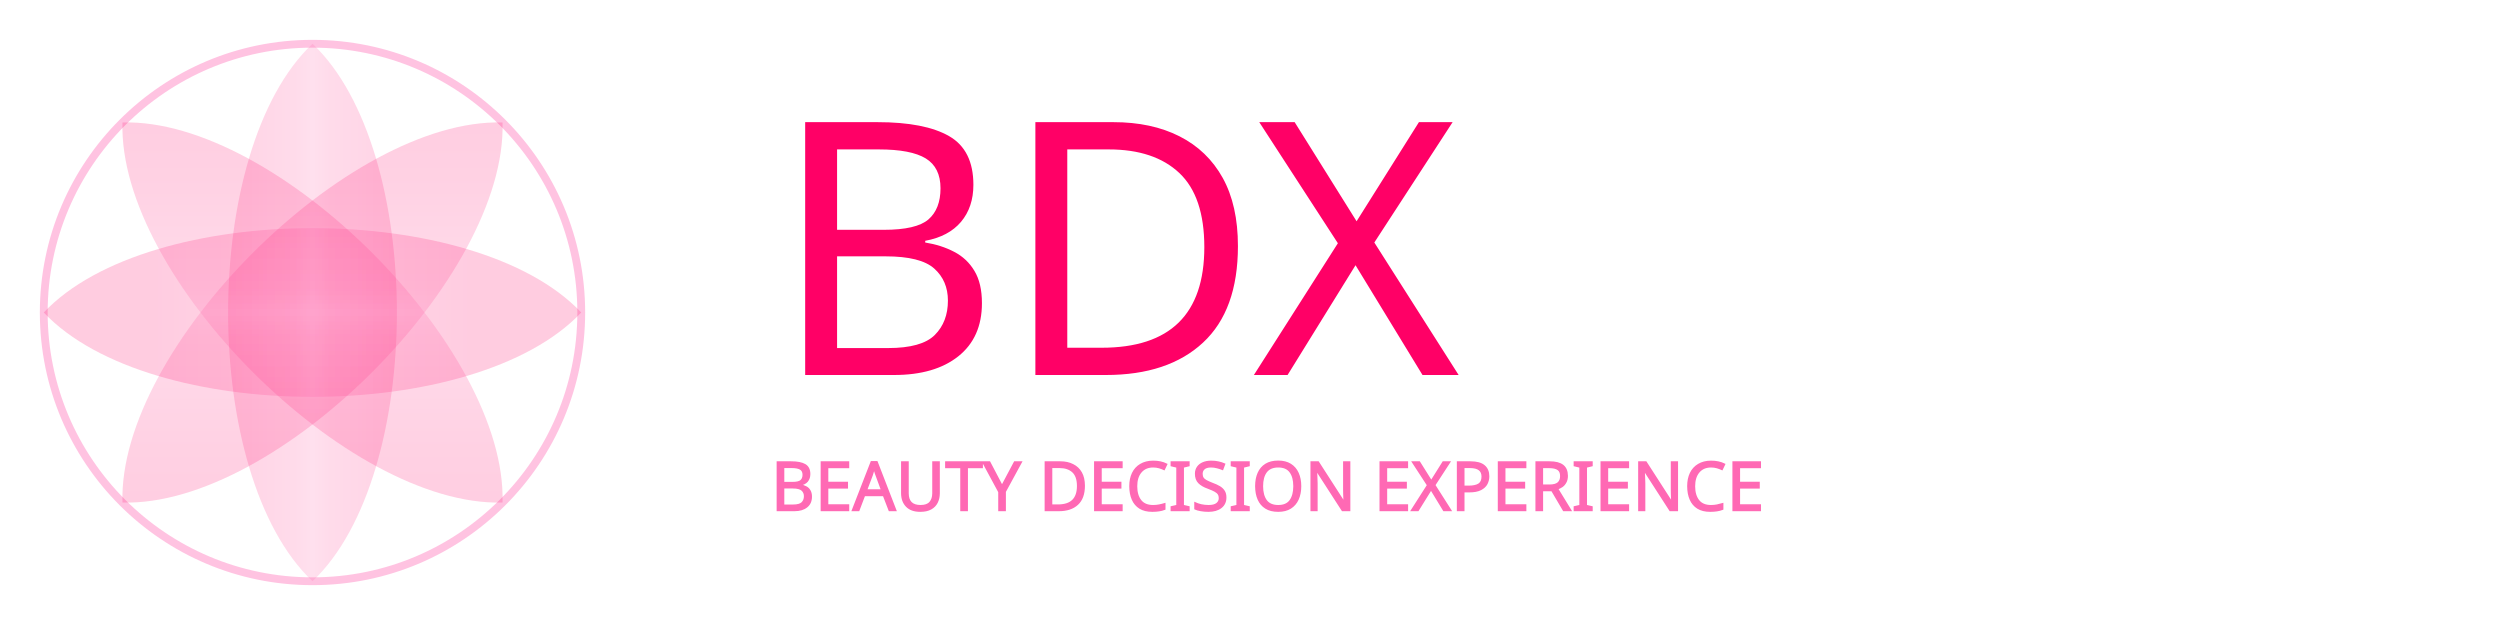
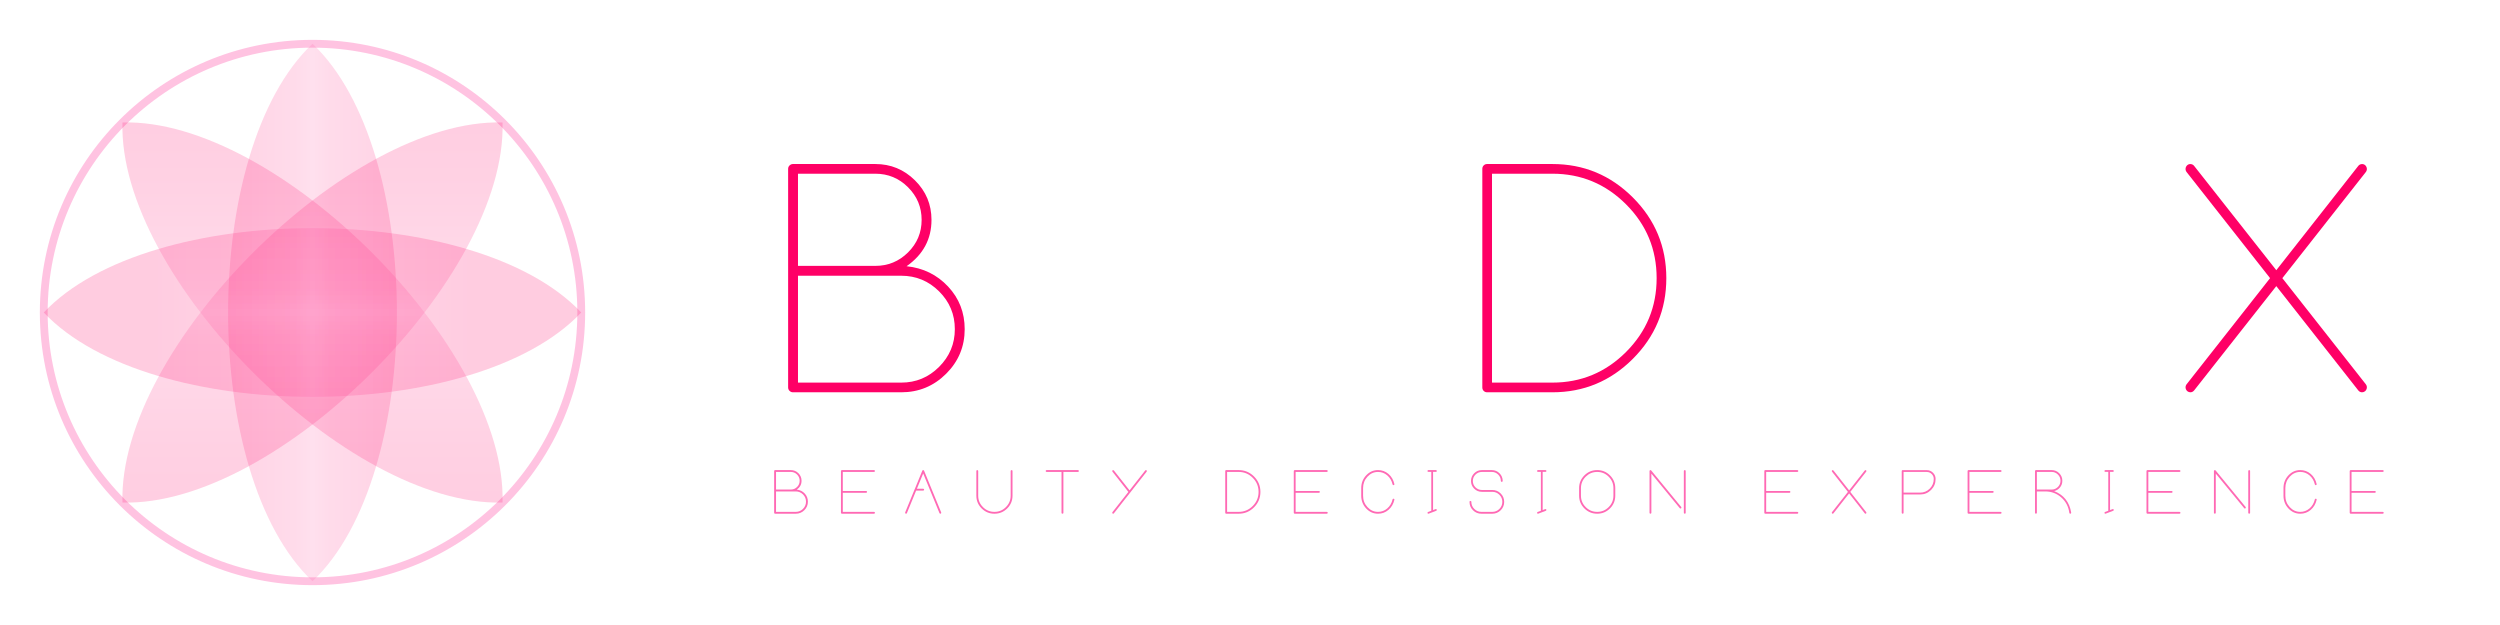
<svg xmlns="http://www.w3.org/2000/svg" viewBox="0 0 480 120">
  <defs>
    <linearGradient id="g0" gradientUnits="userSpaceOnUse" x1="50" y1="100" x2="150" y2="100">
      <stop offset="0%" stop-color="#FF0066" />
      <stop offset="20%" stop-color="#FF1A75" />
      <stop offset="45%" stop-color="#FF4D99" />
      <stop offset="50%" stop-color="#FF66AA" />
      <stop offset="55%" stop-color="#FF4D99" />
      <stop offset="80%" stop-color="#FF1A75" />
      <stop offset="100%" stop-color="#FF0066" />
    </linearGradient>
    <linearGradient id="g45" gradientUnits="userSpaceOnUse" x1="50" y1="50" x2="150" y2="150">
      <stop offset="0%" stop-color="#FF0066" />
      <stop offset="20%" stop-color="#FF1A75" />
      <stop offset="45%" stop-color="#FF4D99" />
      <stop offset="50%" stop-color="#FF66AA" />
      <stop offset="55%" stop-color="#FF4D99" />
      <stop offset="80%" stop-color="#FF1A75" />
      <stop offset="100%" stop-color="#FF0066" />
    </linearGradient>
    <linearGradient id="g90" gradientUnits="userSpaceOnUse" x1="100" y1="50" x2="100" y2="150">
      <stop offset="0%" stop-color="#FF0066" />
      <stop offset="20%" stop-color="#FF1A75" />
      <stop offset="45%" stop-color="#FF4D99" />
      <stop offset="50%" stop-color="#FF66AA" />
      <stop offset="55%" stop-color="#FF4D99" />
      <stop offset="80%" stop-color="#FF1A75" />
      <stop offset="100%" stop-color="#FF0066" />
    </linearGradient>
    <linearGradient id="g135" gradientUnits="userSpaceOnUse" x1="150" y1="50" x2="50" y2="150">
      <stop offset="0%" stop-color="#FF0066" />
      <stop offset="20%" stop-color="#FF1A75" />
      <stop offset="45%" stop-color="#FF4D99" />
      <stop offset="50%" stop-color="#FF66AA" />
      <stop offset="55%" stop-color="#FF4D99" />
      <stop offset="80%" stop-color="#FF1A75" />
      <stop offset="100%" stop-color="#FF0066" />
    </linearGradient>
  </defs>
  <svg x="0" y="0" width="120" height="120" viewBox="0 0 200 200">
    <circle cx="100" cy="100" r="86" fill="none" stroke="#FF69B4" stroke-width="2.5" stroke-opacity="0.4" />
    <path d="M 100,14 C 136,48 136,152 100,186 C 64,152 64,48 100,14 Z" fill="url(#g0)" fill-opacity="0.2" />
    <path d="M 100,14 C 136,48 136,152 100,186 C 64,152 64,48 100,14 Z" transform="rotate(45, 100, 100)" fill="url(#g45)" fill-opacity="0.2" />
    <path d="M 100,14 C 136,48 136,152 100,186 C 64,152 64,48 100,14 Z" transform="rotate(90, 100, 100)" fill="url(#g90)" fill-opacity="0.2" />
    <path d="M 100,14 C 136,48 136,152 100,186 C 64,152 64,48 100,14 Z" transform="rotate(135, 100, 100)" fill="url(#g135)" fill-opacity="0.2" />
  </svg>
-   <text x="148" y="72" font-family="'116angmuburi', sans-serif" font-size="68" fill="#FF0066" textLength="310" lengthAdjust="spacing">BDX</text>
-   <text x="148" y="98" font-family="'116angmuburi', sans-serif" font-size="13" fill="#FF69B4" textLength="310" lengthAdjust="spacing" stroke="#FF69B4" stroke-width="0.3">BEAUTY DECISION EXPERIENCE</text>
+   <g>
+     <path d="M785 629Q929 614 1025.0 511.5Q1121 409 1121 265Q1121 114 1013.5 7.0Q906 -100 754 -100H128Q117 -100 108.5 -92.0Q100 -84 100 -72V602V1192Q100 1204 108.5 1212.0Q117 1220 128 1220H604Q738 1220 833.5 1125.5Q929 1031 929 897Q929 730 785 629ZM157 1164V631H604Q715 631 793.5 709.0Q872 787 872 897Q872 1007 793.5 1085.5Q715 1164 604 1164ZM754 -44Q882 -44 973.0 47.0Q1064 138 1064 265Q1064 393 973.0 483.5Q882 574 754 574H604H157V-44Z" transform="translate(148,72) scale(0.033203,-0.033203)" fill="#FF0066" />
+     <path d="M505 1220Q777 1220 970.5 1026.5Q1164 833 1164 560Q1164 287 970.5 93.5Q777 -100 505 -100H128Q116 -100 108.0 -92.0Q100 -84 100 -72V1192Q100 1204 108.0 1212.0Q116 1220 128 1220ZM505 -44Q754 -44 931.0 133.0Q1108 310 1108 560Q1108 810 931.0 987.0Q754 1164 505 1164H156V-44Z" transform="translate(281.2852,72) scale(0.033203,-0.033203)" fill="#FF0066" />
+     <path d="M1138 1214Q1147 1206 1148.5 1195.0Q1150 1184 1143 1174L660 560L1143 -54Q1150 -64 1148.5 -75.0Q1147 -86 1138 -94Q1130 -100 1121 -100Q1108 -100 1099 -89L625 514L150 -89Q141 -100 128 -100Q119 -100 111 -94Q102 -86 100.5 -75.0Q99 -64 106 -54L589 560L106 1174Q99 1184 100.5 1195.0Q102 1206 111 1214Q120 1221 131.5 1219.5Q143 1218 150 1209L625 606L1099 1209Q1106 1218 1117.5 1219.5Q1129 1221 1138 1214Z" transform="translate(416.2969,72) scale(0.033203,-0.033203)" fill="#FF0066" />
+   </g>
+   <g>
+     <path d="M785 629Q929 614 1025.0 511.5Q1121 409 1121 265Q1121 114 1013.5 7.0Q906 -100 754 -100H128Q117 -100 108.5 -92.0Q100 -84 100 -72V602V1192Q100 1204 108.5 1212.0Q117 1220 128 1220H604Q738 1220 833.5 1125.5Q929 1031 929 897Q929 730 785 629ZM157 1164V631H604Q715 631 793.5 709.0Q872 787 872 897Q872 1007 793.5 1085.5Q715 1164 604 1164ZM754 -44Q882 -44 973.0 47.0Q1064 138 1064 265Q1064 393 973.0 483.5Q882 574 754 574H604H157V-44Z" transform="translate(148,98) scale(0.006348,-0.006348)" fill="#FF69B4" stroke="#FF69B4" stroke-width="0.3" />
+     <path d="M1100 1164H156V588H861Q873 588 881.0 580.0Q889 572 889 560Q889 548 881.0 540.0Q873 532 861 532H156V-44H1100Q1112 -44 1120.0 -52.0Q1128 -60 1128 -72Q1128 -84 1120.0 -92.0Q1112 -100 1100 -100H128Q116 -100 108.0 -92.0Q100 -84 100 -72V1192Q100 1204 108.0 1212.0Q116 1220 128 1220H1100Q1112 1220 1120.0 1212.0Q1128 1204 1128 1192Q1128 1180 1120.0 1172.0Q1112 1164 1100 1164Z" transform="translate(160.8291,98) scale(0.006348,-0.006348)" fill="#FF69B4" stroke="#FF69B4" stroke-width="0.3" />
+     <path d="M573 1203 1092 -61Q1096 -72 1091.5 -82.5Q1087 -93 1076 -98Q1065 -102 1055.0 -97.5Q1045 -93 1040 -83L547 1118L357 656H548Q560 656 568.0 648.0Q576 640 576 628Q576 616 568.0 608.0Q560 600 548 600H334L54 -83Q45 -100 28 -100Q23 -100 18 -98Q7 -93 2.5 -82.5Q-2 -72 2 -61L289 639Q289 639 290 639Q290 639 290 639L521 1203Q530 1220 547 1220Q564 1220 573 1203Z" transform="translate(173.7788,98) scale(0.006348,-0.006348)" fill="#FF69B4" stroke="#FF69B4" stroke-width="0.3" />
+     <path d="M1166 1220Q1177 1220 1185.5 1212.0Q1194 1204 1194 1192V446Q1194 220 1033.5 60.0Q873 -100 647 -100Q421 -100 260.5 60.0Q100 220 100 446V1192Q100 1204 108.5 1212.0Q117 1220 128 1220Q140 1220 148.0 1212.0Q156 1204 156 1192V446Q156 244 300.0 100.0Q444 -44 647 -44Q850 -44 994.0 100.0Q1138 244 1138 446V1192Q1138 1204 1146.0 1212.0Q1154 1220 1166 1220Z" transform="translate(186.8237,98) scale(0.006348,-0.006348)" fill="#FF69B4" stroke="#FF69B4" stroke-width="0.3" />
+     <path d="M1077 1220Q1089 1220 1097.0 1212.0Q1105 1204 1105 1192Q1105 1180 1097.0 1172.0Q1089 1164 1077 1164H636V-72Q636 -84 627.5 -92.0Q619 -100 608 -100Q596 -100 587.5 -92.0Q579 -84 579 -72V1164H128Q116 1164 108.0 1172.0Q100 1180 100 1192Q100 1204 108.0 1212.0Q116 1220 128 1220Z" transform="translate(200.1353,98) scale(0.006348,-0.006348)" fill="#FF69B4" stroke="#FF69B4" stroke-width="0.3" />
+     <path d="M1099 1209Q1106 1218 1117.5 1219.5Q1129 1221 1138 1214Q1147 1206 1148.5 1195.0Q1150 1184 1143 1174L150 -89Q141 -100 128 -100Q119 -100 111 -94Q102 -86 100.5 -75.0Q99 -64 106 -54L589 560L106 1174Q99 1184 100.5 1195.0Q102 1206 111 1214Q120 1221 131.5 1219.5Q143 1218 150 1209L625 606Z" transform="translate(212.9072,98) scale(0.006348,-0.006348)" fill="#FF69B4" stroke="#FF69B4" stroke-width="0.3" />
+     <path d="M505 1220Q777 1220 970.5 1026.5Q1164 833 1164 560Q1164 287 970.5 93.5Q777 -100 505 -100H128Q116 -100 108.0 -92.0Q100 -84 100 -72V1192Q100 1204 108.0 1212.0Q116 1220 128 1220ZM505 -44Q754 -44 931.0 133.0Q1108 310 1108 560Q1108 810 931.0 987.0Q754 1164 505 1164H156V-44Z" transform="translate(234.6108,98) scale(0.006348,-0.006348)" fill="#FF69B4" stroke="#FF69B4" stroke-width="0.3" />
+     <path d="M1100 1164H156V588H861Q873 588 881.0 580.0Q889 572 889 560Q889 548 881.0 540.0Q873 532 861 532H156V-44H1100Q1112 -44 1120.0 -52.0Q1128 -60 1128 -72Q1128 -84 1120.0 -92.0Q1112 -100 1100 -100H128Q116 -100 108.0 -92.0Q100 -84 100 -72V1192Q100 1204 108.0 1212.0Q116 1220 128 1220H1100Q1112 1220 1120.0 1212.0Q1128 1204 1128 1192Q1128 1180 1120.0 1172.0Q1112 1164 1100 1164Z" transform="translate(247.77,98) scale(0.006348,-0.006348)" fill="#FF69B4" stroke="#FF69B4" stroke-width="0.3" />
+     <path d="M608 1164Q422 1164 289.0 1020.0Q156 876 156 674V446Q156 244 289.0 100.0Q422 -44 608 -44Q766 -44 887.5 60.0Q1009 164 1048 334Q1051 345 1060.5 351.0Q1070 357 1082 355Q1093 352 1099.5 343.0Q1106 334 1103 322Q1059 132 923.0 16.0Q787 -100 608 -100Q398 -100 249.0 60.0Q100 220 100 446V674Q100 900 249.0 1060.0Q398 1220 608 1220Q787 1220 923.0 1104.0Q1059 988 1103 798Q1106 786 1099.5 777.0Q1093 768 1082 765Q1070 762 1060.5 768.5Q1051 775 1048 786Q1009 956 887.5 1060.0Q766 1164 608 1164Z" transform="translate(260.7197,98) scale(0.006348,-0.006348)" fill="#FF69B4" stroke="#FF69B4" stroke-width="0.3" />
+     <path d="M127 1166Q116 1166 108.0 1173.5Q100 1181 100 1193Q100 1204 108.0 1212.0Q116 1220 127 1220H357Q368 1220 376.0 1212.0Q384 1204 384 1193Q384 1181 376.0 1173.5Q368 1166 357 1166H270V11L347 40Q358 44 368.0 39.5Q378 35 382 24Q386 13 381.5 3.5Q377 -6 366 -11L255 -53Q253 -54 251 -55L137 -98Q132 -100 127 -100Q111 -100 102 -82Q98 -72 102.5 -62.0Q107 -52 118 -47L216 -10V1166Z" transform="translate(273.4346,98) scale(0.006348,-0.006348)" fill="#FF69B4" stroke="#FF69B4" stroke-width="0.3" />
+     <path d="M460 -100Q311 -100 205.5 5.0Q100 110 100 259Q100 271 108.5 279.0Q117 287 128 287Q140 287 148.0 279.0Q156 271 156 259Q156 134 245.0 45.0Q334 -44 460 -44H789Q915 -44 1004.0 45.0Q1093 134 1093 259Q1093 384 1004.0 473.0Q915 562 789 562H475Q338 562 241.5 658.5Q145 755 145 891Q145 1027 241.5 1123.5Q338 1220 475 1220H774Q911 1220 1007.5 1123.5Q1104 1027 1104 891Q1104 879 1096.0 871.0Q1088 863 1076 863Q1064 863 1056.0 871.0Q1048 879 1048 891Q1048 1004 967.5 1084.0Q887 1164 774 1164H475Q362 1164 281.5 1084.0Q201 1004 201 891Q201 778 281.5 698.0Q362 618 475 618H789Q938 618 1043.5 512.5Q1149 407 1149 259Q1149 110 1043.5 5.0Q938 -100 789 -100Z" transform="translate(281.5093,98) scale(0.006348,-0.006348)" fill="#FF69B4" stroke="#FF69B4" stroke-width="0.3" />
+     <path d="M127 1166Q116 1166 108.0 1173.5Q100 1181 100 1193Q100 1204 108.0 1212.0Q116 1220 127 1220H357Q368 1220 376.0 1212.0Q384 1204 384 1193Q384 1181 376.0 1173.5Q368 1166 357 1166H270V11L347 40Q358 44 368.0 39.5Q378 35 382 24Q386 13 381.5 3.5Q377 -6 366 -11L255 -53Q253 -54 251 -55L137 -98Q132 -100 127 -100Q111 -100 102 -82Q98 -72 102.5 -62.0Q107 -52 118 -47L216 -10V1166Z" transform="translate(294.478,98) scale(0.006348,-0.006348)" fill="#FF69B4" stroke="#FF69B4" stroke-width="0.3" />
+     <path d="M647 1220Q873 1220 1033.5 1060.0Q1194 900 1194 674V446Q1194 220 1033.5 60.0Q873 -100 647 -100Q421 -100 260.5 60.0Q100 220 100 446V674Q100 900 260.5 1060.0Q421 1220 647 1220ZM1138 446V674Q1138 876 994.0 1020.0Q850 1164 647 1164Q444 1164 300.0 1020.0Q156 876 156 674V446Q156 244 300.0 100.0Q444 -44 647 -44Q850 -44 994.0 100.0Q1138 244 1138 446Z" transform="translate(302.5527,98) scale(0.006348,-0.006348)" fill="#FF69B4" stroke="#FF69B4" stroke-width="0.3" />
+     <path d="M1166 1220Q1177 1220 1185.5 1212.0Q1194 1204 1194 1192V-72Q1194 -84 1185.5 -92.0Q1177 -100 1166 -100Q1154 -100 1146.0 -92.0Q1138 -84 1138 -72V1192Q1138 1204 1146.0 1212.0Q1154 1220 1166 1220ZM150 1210 1059 103Q1066 94 1065.0 82.5Q1064 71 1055 64Q1045 56 1034.0 57.0Q1023 58 1015 68L156 1113V-72Q156 -84 148.0 -92.0Q140 -100 128 -100Q117 -100 108.5 -92.0Q100 -84 100 -72V1192Q100 1210 119 1218Q137 1224 150 1210Z" transform="translate(316.0737,98) scale(0.006348,-0.006348)" fill="#FF69B4" stroke="#FF69B4" stroke-width="0.3" />
+     <path d="M1100 1164H156V588H861Q873 588 881.0 580.0Q889 572 889 560Q889 548 881.0 540.0Q873 532 861 532H156V-44H1100Q1112 -44 1120.0 -52.0Q1128 -60 1128 -72Q1128 -84 1120.0 -92.0Q1112 -100 1100 -100H128Q116 -100 108.0 -92.0Q100 -84 100 -72V1192Q100 1204 108.0 1212.0Q116 1220 128 1220H1100Q1112 1220 1120.0 1212.0Q1128 1204 1128 1192Q1128 1180 1120.0 1172.0Q1112 1164 1100 1164Z" transform="translate(338.1138,98) scale(0.006348,-0.006348)" fill="#FF69B4" stroke="#FF69B4" stroke-width="0.3" />
+     <path d="M1138 1214Q1147 1206 1148.5 1195.0Q1150 1184 1143 1174L660 560L1143 -54Q1150 -64 1148.5 -75.0Q1147 -86 1138 -94Q1130 -100 1121 -100Q1108 -100 1099 -89L625 514L150 -89Q141 -100 128 -100Q119 -100 111 -94Q102 -86 100.5 -75.0Q99 -64 106 -54L589 560L106 1174Q99 1184 100.5 1195.0Q102 1206 111 1214Q120 1221 131.5 1219.5Q143 1218 150 1209L625 606L1099 1209Q1106 1218 1117.5 1219.5Q1129 1221 1138 1214Z" transform="translate(351.0635,98) scale(0.006348,-0.006348)" fill="#FF69B4" stroke="#FF69B4" stroke-width="0.3" />
+     <path d="M858 1218Q968 1218 1046.5 1139.5Q1125 1061 1125 951Q1125 757 988.0 619.5Q851 482 657 482H156V-72Q156 -84 147.5 -92.0Q139 -100 128 -100Q116 -100 108.0 -92.0Q100 -84 100 -72V510V1190V1192Q100 1204 108.0 1212.0Q116 1220 128 1220Q132 1220 136 1218ZM657 538Q827 538 948.0 659.0Q1069 780 1069 951Q1069 1038 1007.0 1100.5Q945 1163 858 1163H156V538Z" transform="translate(364.4956,98) scale(0.006348,-0.006348)" fill="#FF69B4" stroke="#FF69B4" stroke-width="0.3" />
+     <path d="M1100 1164H156V588H861Q873 588 881.0 580.0Q889 572 889 560Q889 548 881.0 540.0Q873 532 861 532H156V-44H1100Q1112 -44 1120.0 -52.0Q1128 -60 1128 -72Q1128 -84 1120.0 -92.0Q1112 -100 1100 -100H128Q116 -100 108.0 -92.0Q100 -84 100 -72V1192Q100 1204 108.0 1212.0Q116 1220 128 1220H1100Q1112 1220 1120.0 1212.0Q1128 1204 1128 1192Q1128 1180 1120.0 1172.0Q1112 1164 1100 1164Z" transform="translate(377.1406,98) scale(0.006348,-0.006348)" fill="#FF69B4" stroke="#FF69B4" stroke-width="0.3" />
+     <path d="M678 584Q1116 412 1194 -69Q1195 -81 1188.0 -89.5Q1181 -98 1169 -100Q1167 -100 1166 -100Q1155 -100 1147.0 -93.0Q1139 -86 1138 -75Q1100 208 895.0 391.0Q690 574 410 574H156V-72Q156 -84 148.0 -92.0Q140 -100 128 -100Q117 -100 108.5 -92.0Q100 -84 100 -72V602V1192Q100 1204 108.5 1212.0Q117 1220 128 1220H603Q736 1220 831.0 1125.5Q926 1031 926 897Q926 783 856.5 697.0Q787 611 678 584ZM156 631H410H603Q713 631 791.5 709.0Q870 787 870 897Q870 1007 791.5 1085.5Q713 1164 603 1164H156Z" transform="translate(390.0903,98) scale(0.006348,-0.006348)" fill="#FF69B4" stroke="#FF69B4" stroke-width="0.3" />
+     <path d="M127 1166Q116 1166 108.0 1173.5Q100 1181 100 1193Q100 1204 108.0 1212.0Q116 1220 127 1220H357Q368 1220 376.0 1212.0Q384 1204 384 1193Q384 1181 376.0 1173.5Q368 1166 357 1166H270V11L347 40Q358 44 368.0 39.5Q378 35 382 24Q386 13 381.5 3.5Q377 -6 366 -11L255 -53Q253 -54 251 -55L137 -98Q132 -100 127 -100Q111 -100 102 -82Q98 -72 102.5 -62.0Q107 -52 118 -47L216 -10V1166Z" transform="translate(403.4146,98) scale(0.006348,-0.006348)" fill="#FF69B4" stroke="#FF69B4" stroke-width="0.3" />
+     <path d="M1100 1164H156V588H861Q873 588 881.0 580.0Q889 572 889 560Q889 548 881.0 540.0Q873 532 861 532H156V-44H1100Q1112 -44 1120.0 -52.0Q1128 -60 1128 -72Q1128 -84 1120.0 -92.0Q1112 -100 1100 -100H128Q116 -100 108.0 -92.0Q100 -84 100 -72V1192Q100 1204 108.0 1212.0Q116 1220 128 1220H1100Q1112 1220 1120.0 1212.0Q1128 1204 1128 1192Q1128 1180 1120.0 1172.0Q1112 1164 1100 1164Z" transform="translate(411.4893,98) scale(0.006348,-0.006348)" fill="#FF69B4" stroke="#FF69B4" stroke-width="0.3" />
+     <path d="M1166 1220Q1177 1220 1185.5 1212.0Q1194 1204 1194 1192V-72Q1194 -84 1185.5 -92.0Q1177 -100 1166 -100Q1154 -100 1146.0 -92.0Q1138 -84 1138 -72V1192Q1138 1204 1146.0 1212.0Q1154 1220 1166 1220ZM150 1210 1059 103Q1066 94 1065.0 82.5Q1064 71 1055 64Q1045 56 1034.0 57.0Q1023 58 1015 68L156 1113V-72Q156 -84 148.0 -92.0Q140 -100 128 -100Q117 -100 108.5 -92.0Q100 -84 100 -72V1192Q100 1210 119 1218Q137 1224 150 1210Z" transform="translate(424.439,98) scale(0.006348,-0.006348)" fill="#FF69B4" stroke="#FF69B4" stroke-width="0.3" />
+     <path d="M608 1164Q422 1164 289.0 1020.0Q156 876 156 674V446Q156 244 289.0 100.0Q422 -44 608 -44Q766 -44 887.5 60.0Q1009 164 1048 334Q1051 345 1060.5 351.0Q1070 357 1082 355Q1093 352 1099.5 343.0Q1106 334 1103 322Q1059 132 923.0 16.0Q787 -100 608 -100Q398 -100 249.0 60.0Q100 220 100 446V674Q100 900 249.0 1060.0Q398 1220 608 1220Q787 1220 923.0 1104.0Q1059 988 1103 798Q1106 786 1099.5 777.0Q1093 768 1082 765Q1070 762 1060.5 768.5Q1051 775 1048 786Q1009 956 887.5 1060.0Q766 1164 608 1164Z" transform="translate(437.7949,98) scale(0.006348,-0.006348)" fill="#FF69B4" stroke="#FF69B4" stroke-width="0.3" />
+     <path d="M1100 1164H156V588H861Q873 588 881.0 580.0Q889 572 889 560Q889 548 881.0 540.0Q873 532 861 532H156V-44H1100Q1112 -44 1120.0 -52.0Q1128 -60 1128 -72Q1128 -84 1120.0 -92.0Q1112 -100 1100 -100H128Q116 -100 108.0 -92.0Q100 -84 100 -72V1192Q100 1204 108.0 1212.0Q116 1220 128 1220H1100Q1112 1220 1120.0 1212.0Q1128 1204 1128 1192Q1128 1180 1120.0 1172.0Q1112 1164 1100 1164Z" transform="translate(450.5098,98) scale(0.006348,-0.006348)" fill="#FF69B4" stroke="#FF69B4" stroke-width="0.3" />
+   </g>
</svg>
